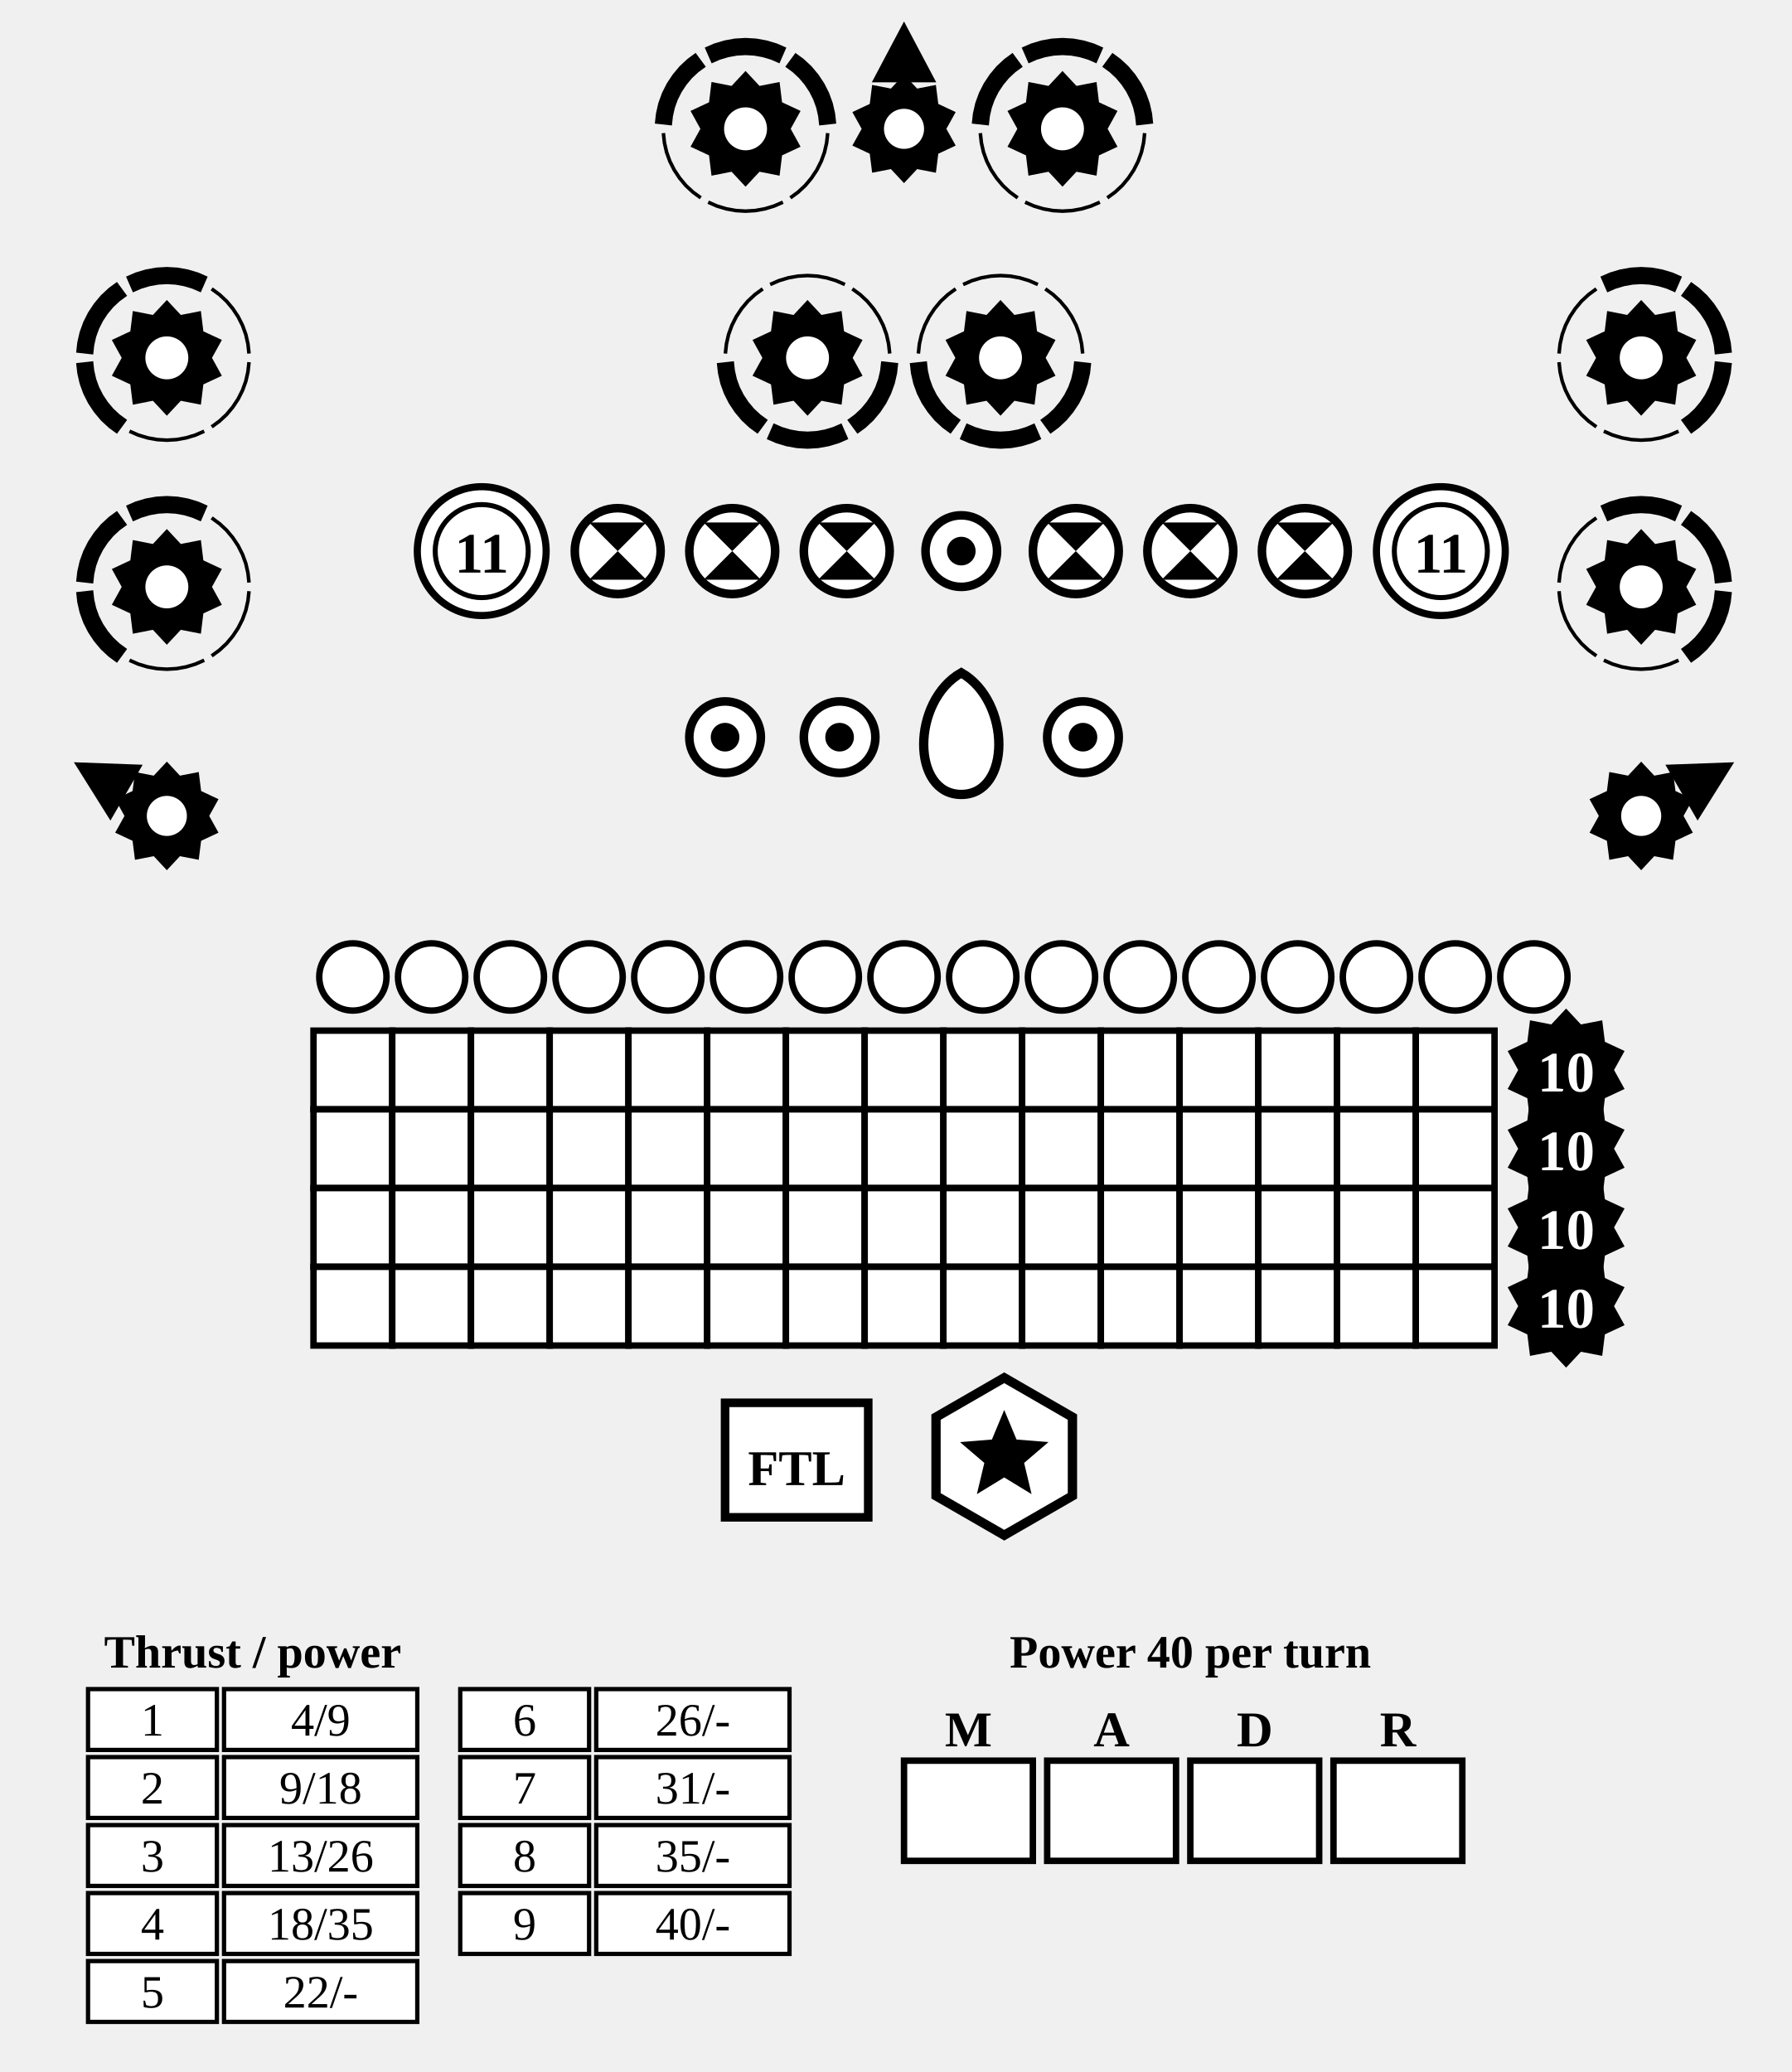
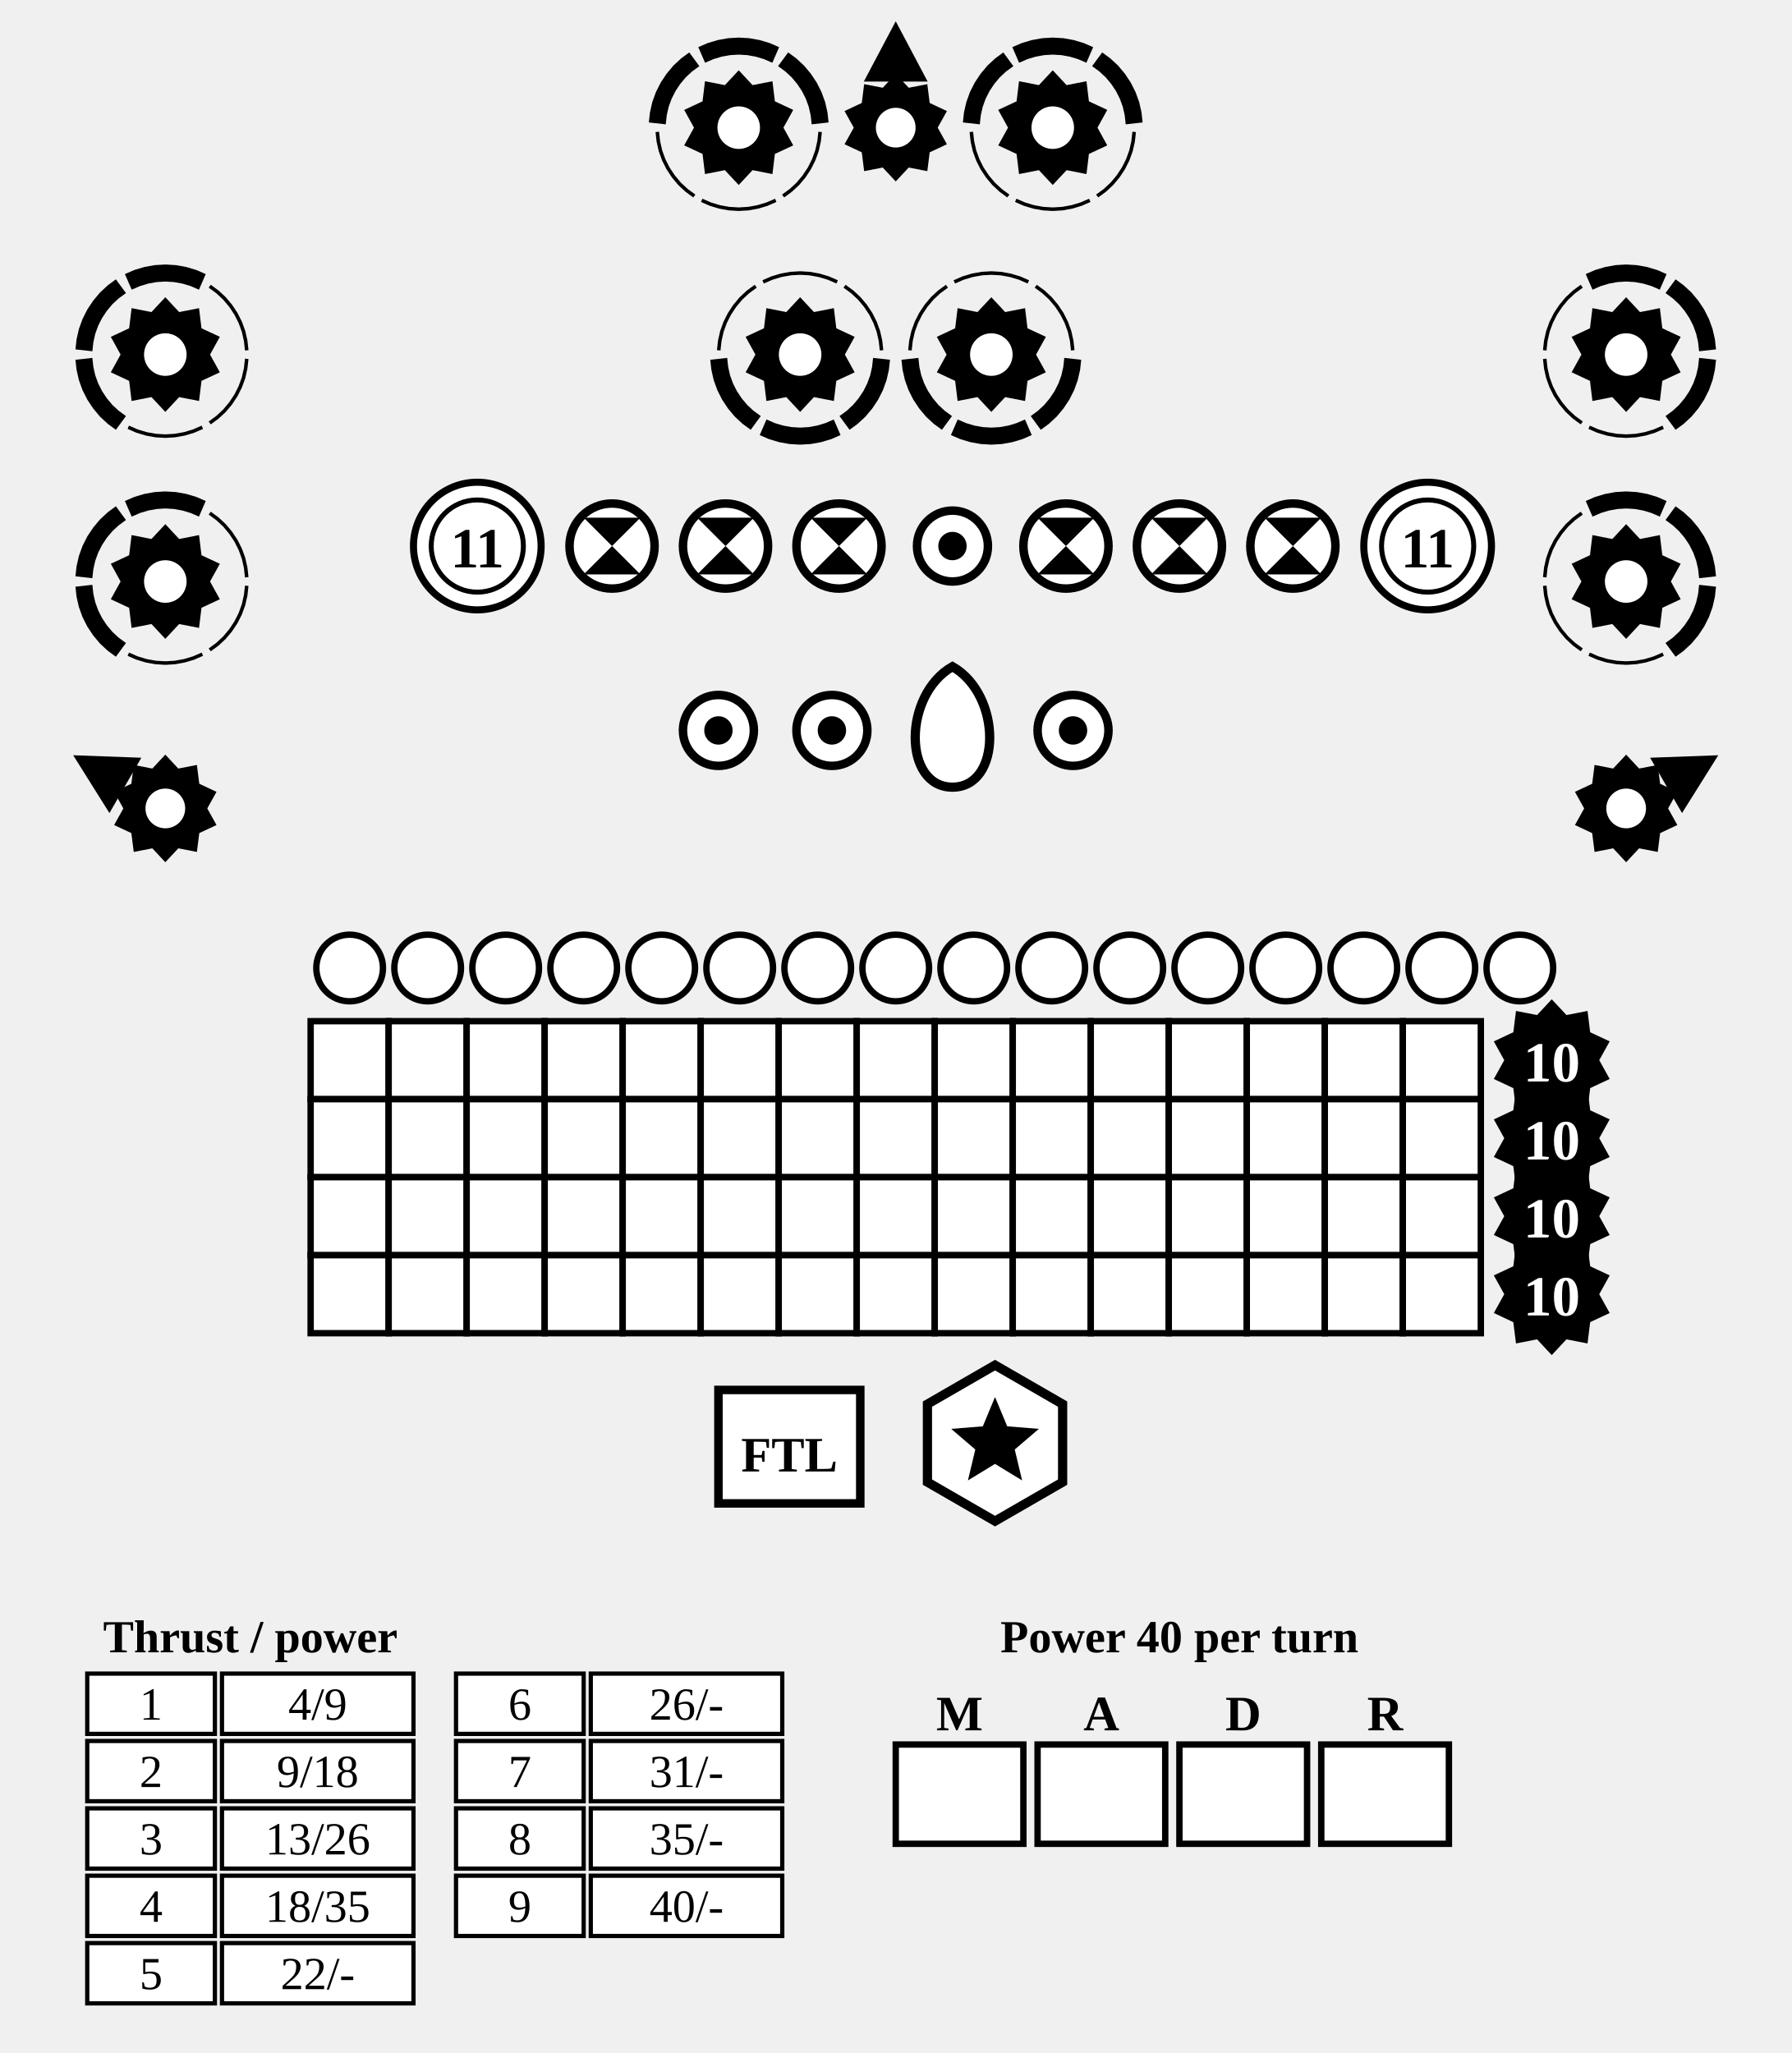
- <svg xmlns="http://www.w3.org/2000/svg" viewBox="3.7 0 250.28 289.5" class="ssd">
+ <svg xmlns="http://www.w3.org/2000/svg" viewBox="3.7 0 252.6 289.5" class="ssd">
  <path d="M107.86 10.5 L109.67 12.44 L112.27 11.93 L112.59 14.56 L114.99 15.68 L113.71 18 L114.99 20.32 L112.59 21.44 L112.27 24.07 L109.67 23.56 L107.86 25.5 L106.05 23.56 L103.45 24.07 L103.13 21.44 L100.73 20.32 L102.01 18 L100.73 15.68 L103.13 14.56 L103.45 11.93 L106.05 12.44 Z" fill="black" stroke="black" stroke-width="0.8" data-ref="system:s4" />
  <circle cx="107.86" cy="18" r="3" fill="white" stroke="none" stroke-width="0" data-ref="system:s4" />
  <path d="M102.64 7.75 L103.88 7.21 L105.18 6.82 L106.51 6.58 L107.86 6.5 L109.21 6.58 L110.54 6.82 L111.84 7.21 L113.08 7.75" fill="none" stroke="black" stroke-width="2.4" data-ref="system:s4" />
  <path d="M114.12 8.36 L115.21 9.16 L116.2 10.08 L117.07 11.12 L117.82 12.25 L118.43 13.46 L118.89 14.73 L119.19 16.05 L119.34 17.4" fill="none" stroke="black" stroke-width="2.4" data-ref="system:s4" />
  <path d="M119.34 18.6 L119.19 19.95 L118.89 21.27 L118.43 22.54 L117.82 23.75 L117.07 24.88 L116.2 25.92 L115.21 26.84 L114.12 27.64" fill="none" stroke="black" stroke-width="0.5" data-ref="system:s4" />
  <path d="M113.08 28.25 L111.84 28.79 L110.54 29.18 L109.21 29.42 L107.86 29.5 L106.51 29.42 L105.18 29.18 L103.88 28.79 L102.64 28.25" fill="none" stroke="black" stroke-width="0.5" data-ref="system:s4" />
  <path d="M101.6 27.64 L100.51 26.84 L99.52 25.92 L98.65 24.88 L97.9 23.75 L97.29 22.54 L96.83 21.27 L96.53 19.95 L96.38 18.6" fill="none" stroke="black" stroke-width="0.5" data-ref="system:s4" />
  <path d="M96.38 17.4 L96.53 16.05 L96.83 14.73 L97.29 13.46 L97.9 12.25 L98.65 11.12 L99.52 10.08 L100.51 9.16 L101.6 8.36" fill="none" stroke="black" stroke-width="2.4" data-ref="system:s4" />
  <path d="M130 11 L131.69 12.81 L134.11 12.34 L134.42 14.79 L136.66 15.84 L135.46 18 L136.66 20.16 L134.42 21.21 L134.11 23.66 L131.69 23.19 L130 25 L128.31 23.19 L125.89 23.66 L125.58 21.21 L123.34 20.16 L124.54 18 L123.34 15.84 L125.58 14.79 L125.89 12.34 L128.31 12.81 Z" fill="black" stroke="black" stroke-width="0.8" data-ref="system:s10" />
  <circle cx="130" cy="18" r="2.8" fill="white" stroke="none" stroke-width="0" data-ref="system:s10" />
  <path d="M130 3 L134.5 11.5 L125.5 11.5 Z" fill="black" stroke="none" stroke-width="0" data-ref="system:s10" />
  <path d="M152.14 10.5 L153.95 12.44 L156.55 11.93 L156.87 14.56 L159.27 15.68 L157.99 18 L159.27 20.32 L156.87 21.44 L156.55 24.07 L153.95 23.56 L152.14 25.5 L150.33 23.56 L147.73 24.07 L147.41 21.44 L145.01 20.32 L146.29 18 L145.01 15.68 L147.41 14.56 L147.73 11.93 L150.33 12.44 Z" fill="black" stroke="black" stroke-width="0.8" data-ref="system:s3" />
  <circle cx="152.14" cy="18" r="3" fill="white" stroke="none" stroke-width="0" data-ref="system:s3" />
  <path d="M146.92 7.75 L148.16 7.21 L149.46 6.82 L150.79 6.58 L152.14 6.5 L153.49 6.58 L154.82 6.82 L156.12 7.21 L157.36 7.75" fill="none" stroke="black" stroke-width="2.4" data-ref="system:s3" />
  <path d="M158.4 8.36 L159.49 9.16 L160.48 10.08 L161.35 11.12 L162.1 12.25 L162.71 13.46 L163.17 14.73 L163.47 16.05 L163.62 17.4" fill="none" stroke="black" stroke-width="2.4" data-ref="system:s3" />
  <path d="M163.62 18.6 L163.47 19.95 L163.17 21.27 L162.71 22.54 L162.1 23.75 L161.35 24.88 L160.48 25.92 L159.49 26.84 L158.4 27.64" fill="none" stroke="black" stroke-width="0.5" data-ref="system:s3" />
  <path d="M157.36 28.25 L156.12 28.79 L154.82 29.18 L153.49 29.42 L152.14 29.5 L150.79 29.42 L149.46 29.18 L148.16 28.79 L146.92 28.25" fill="none" stroke="black" stroke-width="0.5" data-ref="system:s3" />
  <path d="M145.88 27.64 L144.79 26.84 L143.8 25.92 L142.93 24.88 L142.18 23.75 L141.57 22.54 L141.11 21.27 L140.81 19.95 L140.66 18.6" fill="none" stroke="black" stroke-width="0.5" data-ref="system:s3" />
  <path d="M140.66 17.4 L140.81 16.05 L141.11 14.73 L141.57 13.46 L142.18 12.25 L142.93 11.12 L143.8 10.08 L144.79 9.16 L145.88 8.36" fill="none" stroke="black" stroke-width="2.4" data-ref="system:s3" />
  <path d="M116.52 42.5 L118.33 44.44 L120.93 43.93 L121.25 46.56 L123.65 47.68 L122.37 50 L123.65 52.32 L121.25 53.44 L120.93 56.07 L118.33 55.56 L116.52 57.5 L114.71 55.56 L112.11 56.07 L111.79 53.44 L109.39 52.32 L110.67 50 L109.39 47.68 L111.79 46.56 L112.11 43.93 L114.71 44.44 Z" fill="black" stroke="black" stroke-width="0.8" data-ref="system:s7" />
  <circle cx="116.52" cy="50" r="3" fill="white" stroke="none" stroke-width="0" data-ref="system:s7" />
  <path d="M111.3 39.75 L112.54 39.21 L113.84 38.82 L115.17 38.58 L116.52 38.5 L117.87 38.58 L119.2 38.82 L120.5 39.21 L121.74 39.75" fill="none" stroke="black" stroke-width="0.5" data-ref="system:s7" />
  <path d="M122.78 40.36 L123.87 41.16 L124.86 42.08 L125.73 43.12 L126.48 44.25 L127.09 45.46 L127.55 46.73 L127.85 48.05 L128 49.4" fill="none" stroke="black" stroke-width="0.5" data-ref="system:s7" />
  <path d="M128 50.6 L127.85 51.95 L127.55 53.27 L127.09 54.54 L126.48 55.75 L125.73 56.88 L124.86 57.92 L123.87 58.84 L122.78 59.64" fill="none" stroke="black" stroke-width="2.4" data-ref="system:s7" />
  <path d="M121.74 60.25 L120.5 60.79 L119.2 61.18 L117.87 61.42 L116.52 61.5 L115.17 61.42 L113.84 61.18 L112.54 60.79 L111.3 60.25" fill="none" stroke="black" stroke-width="2.4" data-ref="system:s7" />
  <path d="M110.26 59.64 L109.17 58.84 L108.18 57.92 L107.31 56.88 L106.56 55.75 L105.95 54.54 L105.49 53.27 L105.19 51.95 L105.04 50.6" fill="none" stroke="black" stroke-width="2.4" data-ref="system:s7" />
  <path d="M105.04 49.4 L105.19 48.05 L105.49 46.73 L105.95 45.46 L106.56 44.25 L107.31 43.12 L108.18 42.08 L109.17 41.16 L110.26 40.36" fill="none" stroke="black" stroke-width="0.5" data-ref="system:s7" />
  <path d="M143.48 42.5 L145.29 44.44 L147.89 43.93 L148.21 46.56 L150.61 47.68 L149.33 50 L150.61 52.32 L148.21 53.44 L147.89 56.07 L145.29 55.56 L143.48 57.5 L141.67 55.56 L139.07 56.07 L138.75 53.44 L136.35 52.32 L137.63 50 L136.35 47.68 L138.75 46.56 L139.07 43.93 L141.67 44.44 Z" fill="black" stroke="black" stroke-width="0.8" data-ref="system:s8" />
  <circle cx="143.48" cy="50" r="3" fill="white" stroke="none" stroke-width="0" data-ref="system:s8" />
  <path d="M138.26 39.75 L139.5 39.21 L140.8 38.82 L142.13 38.58 L143.48 38.5 L144.83 38.58 L146.16 38.82 L147.46 39.21 L148.7 39.75" fill="none" stroke="black" stroke-width="0.5" data-ref="system:s8" />
  <path d="M149.74 40.36 L150.83 41.16 L151.82 42.08 L152.69 43.12 L153.44 44.25 L154.05 45.46 L154.51 46.73 L154.81 48.05 L154.96 49.4" fill="none" stroke="black" stroke-width="0.5" data-ref="system:s8" />
  <path d="M154.96 50.6 L154.81 51.95 L154.51 53.27 L154.05 54.54 L153.44 55.75 L152.69 56.88 L151.82 57.92 L150.83 58.84 L149.74 59.64" fill="none" stroke="black" stroke-width="2.4" data-ref="system:s8" />
  <path d="M148.7 60.25 L147.46 60.79 L146.16 61.18 L144.83 61.42 L143.48 61.5 L142.13 61.42 L140.8 61.18 L139.5 60.79 L138.26 60.25" fill="none" stroke="black" stroke-width="2.4" data-ref="system:s8" />
  <path d="M137.22 59.64 L136.13 58.84 L135.14 57.92 L134.27 56.88 L133.52 55.75 L132.91 54.54 L132.45 53.27 L132.15 51.95 L132 50.6" fill="none" stroke="black" stroke-width="2.4" data-ref="system:s8" />
  <path d="M132 49.4 L132.15 48.05 L132.45 46.73 L132.91 45.46 L133.52 44.25 L134.27 43.12 L135.14 42.08 L136.13 41.16 L137.22 40.36" fill="none" stroke="black" stroke-width="0.5" data-ref="system:s8" />
  <circle cx="71" cy="77" r="9" fill="white" stroke="black" stroke-width="1" data-ref="system:s14" />
  <circle cx="71" cy="77" r="6.5" fill="white" stroke="black" stroke-width="0.7" data-ref="system:s14" />
  <text x="71" y="80" font-size="8" text-anchor="middle" fill="black" font-weight="700" data-ref="system:s14">11</text>
  <circle cx="90" cy="77" r="6" fill="white" stroke="black" stroke-width="1.2" data-ref="system:s16" />
  <path d="M86 73 L94 73 L86 81 L94 81 Z" fill="black" stroke="none" stroke-width="0" data-ref="system:s16" />
  <circle cx="106" cy="77" r="6" fill="white" stroke="black" stroke-width="1.2" data-ref="system:s18" />
  <path d="M102 73 L110 73 L102 81 L110 81 Z" fill="black" stroke="none" stroke-width="0" data-ref="system:s18" />
  <circle cx="122" cy="77" r="6" fill="white" stroke="black" stroke-width="1.2" data-ref="system:s20" />
  <path d="M118 73 L126 73 L118 81 L126 81 Z" fill="black" stroke="none" stroke-width="0" data-ref="system:s20" />
  <circle cx="138" cy="77" r="5" fill="white" stroke="black" stroke-width="1.2" data-ref="system:s21" />
  <circle cx="138" cy="77" r="2" fill="black" stroke="none" stroke-width="0" data-ref="system:s21" />
  <circle cx="154" cy="77" r="6" fill="white" stroke="black" stroke-width="1.2" data-ref="system:s19" />
  <path d="M150 73 L158 73 L150 81 L158 81 Z" fill="black" stroke="none" stroke-width="0" data-ref="system:s19" />
  <circle cx="170" cy="77" r="6" fill="white" stroke="black" stroke-width="1.2" data-ref="system:s17" />
  <path d="M166 73 L174 73 L166 81 L174 81 Z" fill="black" stroke="none" stroke-width="0" data-ref="system:s17" />
  <circle cx="186" cy="77" r="6" fill="white" stroke="black" stroke-width="1.2" data-ref="system:s15" />
  <path d="M182 73 L190 73 L182 81 L190 81 Z" fill="black" stroke="none" stroke-width="0" data-ref="system:s15" />
  <circle cx="205" cy="77" r="9" fill="white" stroke="black" stroke-width="1" data-ref="system:s13" />
  <circle cx="205" cy="77" r="6.5" fill="white" stroke="black" stroke-width="0.7" data-ref="system:s13" />
  <text x="205" y="80" font-size="8" text-anchor="middle" fill="black" font-weight="700" data-ref="system:s13">11</text>
  <circle cx="105" cy="103" r="5" fill="white" stroke="black" stroke-width="1.2" data-ref="system:s22" />
  <circle cx="105" cy="103" r="2" fill="black" stroke="none" stroke-width="0" data-ref="system:s22" />
  <circle cx="121" cy="103" r="5" fill="white" stroke="black" stroke-width="1.2" data-ref="system:s24" />
  <circle cx="121" cy="103" r="2" fill="black" stroke="none" stroke-width="0" data-ref="system:s24" />
  <path d="M138 94 C145 98 145 111 138 111 C131 111 131 98 138 94 Z" fill="white" stroke="black" stroke-width="1.3" data-ref="system:s25" />
  <circle cx="155" cy="103" r="5" fill="white" stroke="black" stroke-width="1.2" data-ref="system:s23" />
  <circle cx="155" cy="103" r="2" fill="black" stroke="none" stroke-width="0" data-ref="system:s23" />
  <path d="M27.01 42.5 L28.82 44.44 L31.42 43.93 L31.74 46.56 L34.14 47.68 L32.86 50 L34.14 52.32 L31.74 53.44 L31.42 56.07 L28.82 55.56 L27.01 57.5 L25.2 55.56 L22.6 56.07 L22.28 53.44 L19.88 52.32 L21.16 50 L19.88 47.68 L22.28 46.56 L22.6 43.93 L25.2 44.44 Z" fill="black" stroke="black" stroke-width="0.8" data-ref="system:s2" />
  <circle cx="27.01" cy="50" r="3" fill="white" stroke="none" stroke-width="0" data-ref="system:s2" />
  <path d="M21.79 39.75 L23.03 39.21 L24.33 38.82 L25.66 38.58 L27.01 38.5 L28.36 38.58 L29.69 38.82 L30.99 39.21 L32.23 39.75" fill="none" stroke="black" stroke-width="2.4" data-ref="system:s2" />
  <path d="M33.27 40.36 L34.36 41.16 L35.35 42.08 L36.22 43.12 L36.97 44.25 L37.58 45.46 L38.04 46.73 L38.34 48.05 L38.49 49.4" fill="none" stroke="black" stroke-width="0.5" data-ref="system:s2" />
  <path d="M38.49 50.6 L38.34 51.95 L38.04 53.27 L37.58 54.54 L36.97 55.75 L36.22 56.88 L35.35 57.92 L34.36 58.84 L33.27 59.64" fill="none" stroke="black" stroke-width="0.5" data-ref="system:s2" />
  <path d="M32.23 60.25 L30.99 60.79 L29.69 61.18 L28.36 61.42 L27.01 61.5 L25.66 61.42 L24.33 61.18 L23.03 60.79 L21.79 60.25" fill="none" stroke="black" stroke-width="0.5" data-ref="system:s2" />
  <path d="M20.75 59.64 L19.66 58.84 L18.67 57.92 L17.8 56.88 L17.05 55.75 L16.44 54.54 L15.98 53.27 L15.68 51.95 L15.53 50.6" fill="none" stroke="black" stroke-width="2.4" data-ref="system:s2" />
  <path d="M15.53 49.4 L15.68 48.05 L15.98 46.73 L16.44 45.46 L17.05 44.25 L17.8 43.12 L18.67 42.08 L19.66 41.16 L20.75 40.36" fill="none" stroke="black" stroke-width="2.4" data-ref="system:s2" />
  <path d="M27.01 74.5 L28.82 76.44 L31.42 75.93 L31.74 78.56 L34.14 79.68 L32.86 82 L34.14 84.32 L31.74 85.44 L31.42 88.07 L28.82 87.56 L27.01 89.5 L25.2 87.56 L22.6 88.07 L22.28 85.44 L19.88 84.32 L21.16 82 L19.88 79.68 L22.28 78.56 L22.6 75.93 L25.2 76.44 Z" fill="black" stroke="black" stroke-width="0.8" data-ref="system:s6" />
  <circle cx="27.01" cy="82" r="3" fill="white" stroke="none" stroke-width="0" data-ref="system:s6" />
  <path d="M21.79 71.75 L23.03 71.21 L24.33 70.82 L25.66 70.58 L27.01 70.5 L28.36 70.58 L29.69 70.82 L30.99 71.21 L32.23 71.75" fill="none" stroke="black" stroke-width="2.4" data-ref="system:s6" />
  <path d="M33.27 72.36 L34.36 73.16 L35.35 74.08 L36.22 75.12 L36.97 76.25 L37.58 77.46 L38.04 78.73 L38.34 80.05 L38.49 81.4" fill="none" stroke="black" stroke-width="0.5" data-ref="system:s6" />
  <path d="M38.49 82.6 L38.34 83.95 L38.04 85.27 L37.58 86.54 L36.97 87.75 L36.22 88.88 L35.35 89.92 L34.36 90.84 L33.27 91.64" fill="none" stroke="black" stroke-width="0.5" data-ref="system:s6" />
  <path d="M32.23 92.25 L30.99 92.79 L29.69 93.18 L28.36 93.42 L27.01 93.5 L25.66 93.42 L24.33 93.18 L23.03 92.79 L21.79 92.25" fill="none" stroke="black" stroke-width="0.5" data-ref="system:s6" />
  <path d="M20.75 91.64 L19.66 90.84 L18.67 89.92 L17.8 88.88 L17.05 87.75 L16.44 86.54 L15.98 85.27 L15.68 83.95 L15.53 82.6" fill="none" stroke="black" stroke-width="2.4" data-ref="system:s6" />
  <path d="M15.53 81.4 L15.68 80.05 L15.98 78.73 L16.44 77.46 L17.05 76.25 L17.8 75.12 L18.67 74.08 L19.66 73.16 L20.75 72.36" fill="none" stroke="black" stroke-width="2.4" data-ref="system:s6" />
  <path d="M27.01 107 L28.7 108.81 L31.12 108.34 L31.43 110.79 L33.67 111.84 L32.47 114 L33.67 116.16 L31.43 117.21 L31.12 119.66 L28.7 119.19 L27.01 121 L25.32 119.19 L22.9 119.66 L22.59 117.21 L20.35 116.16 L21.55 114 L20.35 111.84 L22.59 110.79 L22.9 108.34 L25.32 108.81 Z" fill="black" stroke="black" stroke-width="0.8" data-ref="system:s11" />
  <circle cx="27.01" cy="114" r="2.8" fill="white" stroke="none" stroke-width="0" data-ref="system:s11" />
  <path d="M14.02 106.5 L23.63 106.85 L19.13 114.65 Z" fill="black" stroke="none" stroke-width="0" data-ref="system:s11" />
  <path d="M232.99 42.5 L234.8 44.44 L237.4 43.93 L237.72 46.56 L240.12 47.68 L238.84 50 L240.12 52.32 L237.72 53.44 L237.4 56.07 L234.8 55.56 L232.99 57.5 L231.18 55.56 L228.58 56.07 L228.26 53.44 L225.86 52.32 L227.14 50 L225.86 47.68 L228.26 46.56 L228.58 43.93 L231.18 44.44 Z" fill="black" stroke="black" stroke-width="0.8" data-ref="system:s5" />
  <circle cx="232.99" cy="50" r="3" fill="white" stroke="none" stroke-width="0" data-ref="system:s5" />
  <path d="M227.77 39.75 L229.01 39.21 L230.31 38.82 L231.64 38.58 L232.99 38.5 L234.34 38.58 L235.67 38.82 L236.97 39.21 L238.21 39.75" fill="none" stroke="black" stroke-width="2.4" data-ref="system:s5" />
  <path d="M239.25 40.36 L240.34 41.16 L241.33 42.08 L242.2 43.12 L242.95 44.25 L243.56 45.46 L244.02 46.73 L244.32 48.05 L244.47 49.4" fill="none" stroke="black" stroke-width="2.4" data-ref="system:s5" />
  <path d="M244.47 50.6 L244.32 51.95 L244.02 53.27 L243.56 54.54 L242.95 55.75 L242.2 56.88 L241.33 57.92 L240.34 58.84 L239.25 59.64" fill="none" stroke="black" stroke-width="2.4" data-ref="system:s5" />
  <path d="M238.21 60.25 L236.97 60.79 L235.67 61.18 L234.34 61.42 L232.99 61.5 L231.64 61.42 L230.31 61.18 L229.01 60.79 L227.77 60.25" fill="none" stroke="black" stroke-width="0.5" data-ref="system:s5" />
  <path d="M226.73 59.64 L225.64 58.84 L224.65 57.92 L223.78 56.88 L223.03 55.75 L222.42 54.54 L221.96 53.27 L221.66 51.95 L221.51 50.6" fill="none" stroke="black" stroke-width="0.5" data-ref="system:s5" />
  <path d="M221.51 49.4 L221.66 48.05 L221.96 46.73 L222.42 45.46 L223.03 44.25 L223.78 43.12 L224.65 42.08 L225.64 41.16 L226.73 40.36" fill="none" stroke="black" stroke-width="0.5" data-ref="system:s5" />
  <path d="M232.99 74.5 L234.8 76.44 L237.4 75.93 L237.72 78.56 L240.12 79.68 L238.84 82 L240.12 84.32 L237.72 85.44 L237.4 88.07 L234.8 87.56 L232.99 89.5 L231.18 87.56 L228.58 88.07 L228.26 85.44 L225.86 84.32 L227.14 82 L225.86 79.68 L228.26 78.56 L228.58 75.93 L231.18 76.44 Z" fill="black" stroke="black" stroke-width="0.8" data-ref="system:s9" />
  <circle cx="232.99" cy="82" r="3" fill="white" stroke="none" stroke-width="0" data-ref="system:s9" />
  <path d="M227.77 71.75 L229.01 71.21 L230.31 70.82 L231.64 70.58 L232.99 70.5 L234.34 70.58 L235.67 70.82 L236.97 71.21 L238.21 71.75" fill="none" stroke="black" stroke-width="2.4" data-ref="system:s9" />
  <path d="M239.25 72.36 L240.34 73.16 L241.33 74.08 L242.2 75.12 L242.95 76.25 L243.56 77.46 L244.02 78.73 L244.32 80.05 L244.47 81.4" fill="none" stroke="black" stroke-width="2.4" data-ref="system:s9" />
  <path d="M244.47 82.6 L244.32 83.95 L244.02 85.27 L243.56 86.54 L242.95 87.75 L242.2 88.88 L241.33 89.92 L240.34 90.84 L239.25 91.64" fill="none" stroke="black" stroke-width="2.4" data-ref="system:s9" />
  <path d="M238.21 92.25 L236.97 92.79 L235.67 93.18 L234.34 93.42 L232.99 93.5 L231.64 93.42 L230.31 93.18 L229.01 92.79 L227.77 92.25" fill="none" stroke="black" stroke-width="0.5" data-ref="system:s9" />
  <path d="M226.73 91.64 L225.64 90.84 L224.65 89.92 L223.78 88.88 L223.03 87.75 L222.42 86.54 L221.96 85.27 L221.66 83.95 L221.51 82.6" fill="none" stroke="black" stroke-width="0.5" data-ref="system:s9" />
  <path d="M221.51 81.4 L221.66 80.05 L221.96 78.73 L222.42 77.46 L223.03 76.25 L223.78 75.12 L224.65 74.08 L225.64 73.16 L226.73 72.36" fill="none" stroke="black" stroke-width="0.5" data-ref="system:s9" />
  <path d="M232.99 107 L234.68 108.81 L237.1 108.34 L237.41 110.79 L239.65 111.84 L238.45 114 L239.65 116.16 L237.41 117.21 L237.1 119.66 L234.68 119.19 L232.99 121 L231.3 119.19 L228.88 119.66 L228.57 117.21 L226.33 116.16 L227.53 114 L226.33 111.84 L228.57 110.79 L228.88 108.34 L231.3 108.81 Z" fill="black" stroke="black" stroke-width="0.8" data-ref="system:s12" />
  <circle cx="232.99" cy="114" r="2.8" fill="white" stroke="none" stroke-width="0" data-ref="system:s12" />
  <path d="M245.98 106.5 L240.87 114.65 L236.37 106.85 Z" fill="black" stroke="none" stroke-width="0" data-ref="system:s12" />
  <circle cx="53" cy="136.5" r="4.7" fill="white" stroke="black" stroke-width="0.9" data-ref="armour:1" />
  <circle cx="64" cy="136.5" r="4.7" fill="white" stroke="black" stroke-width="0.9" data-ref="armour:2" />
  <circle cx="75" cy="136.5" r="4.7" fill="white" stroke="black" stroke-width="0.9" data-ref="armour:3" />
  <circle cx="86" cy="136.5" r="4.7" fill="white" stroke="black" stroke-width="0.9" data-ref="armour:4" />
  <circle cx="97" cy="136.5" r="4.7" fill="white" stroke="black" stroke-width="0.9" data-ref="armour:5" />
  <circle cx="108" cy="136.5" r="4.7" fill="white" stroke="black" stroke-width="0.9" data-ref="armour:6" />
  <circle cx="119" cy="136.5" r="4.7" fill="white" stroke="black" stroke-width="0.9" data-ref="armour:7" />
  <circle cx="130" cy="136.5" r="4.7" fill="white" stroke="black" stroke-width="0.9" data-ref="armour:8" />
  <circle cx="141" cy="136.5" r="4.7" fill="white" stroke="black" stroke-width="0.9" data-ref="armour:9" />
  <circle cx="152" cy="136.5" r="4.7" fill="white" stroke="black" stroke-width="0.9" data-ref="armour:10" />
  <circle cx="163" cy="136.5" r="4.7" fill="white" stroke="black" stroke-width="0.9" data-ref="armour:11" />
  <circle cx="174" cy="136.5" r="4.7" fill="white" stroke="black" stroke-width="0.9" data-ref="armour:12" />
  <circle cx="185" cy="136.5" r="4.7" fill="white" stroke="black" stroke-width="0.9" data-ref="armour:13" />
  <circle cx="196" cy="136.5" r="4.7" fill="white" stroke="black" stroke-width="0.9" data-ref="armour:14" />
  <circle cx="207" cy="136.5" r="4.7" fill="white" stroke="black" stroke-width="0.9" data-ref="armour:15" />
  <circle cx="218" cy="136.5" r="4.7" fill="white" stroke="black" stroke-width="0.9" data-ref="armour:16" />
  <rect x="47.5" y="144" width="11" height="11" fill="white" stroke="black" stroke-width="0.9" data-ref="hull:1" />
  <rect x="58.5" y="144" width="11" height="11" fill="white" stroke="black" stroke-width="0.9" data-ref="hull:2" />
  <rect x="69.5" y="144" width="11" height="11" fill="white" stroke="black" stroke-width="0.9" data-ref="hull:3" />
  <rect x="80.5" y="144" width="11" height="11" fill="white" stroke="black" stroke-width="0.9" data-ref="hull:4" />
  <rect x="91.5" y="144" width="11" height="11" fill="white" stroke="black" stroke-width="0.9" data-ref="hull:5" />
  <rect x="102.5" y="144" width="11" height="11" fill="white" stroke="black" stroke-width="0.9" data-ref="hull:6" />
  <rect x="113.5" y="144" width="11" height="11" fill="white" stroke="black" stroke-width="0.9" data-ref="hull:7" />
  <rect x="124.5" y="144" width="11" height="11" fill="white" stroke="black" stroke-width="0.9" data-ref="hull:8" />
  <rect x="135.5" y="144" width="11" height="11" fill="white" stroke="black" stroke-width="0.9" data-ref="hull:9" />
  <rect x="146.5" y="144" width="11" height="11" fill="white" stroke="black" stroke-width="0.9" data-ref="hull:10" />
  <rect x="157.5" y="144" width="11" height="11" fill="white" stroke="black" stroke-width="0.9" data-ref="hull:11" />
  <rect x="168.5" y="144" width="11" height="11" fill="white" stroke="black" stroke-width="0.9" data-ref="hull:12" />
  <rect x="179.5" y="144" width="11" height="11" fill="white" stroke="black" stroke-width="0.9" data-ref="hull:13" />
  <rect x="190.5" y="144" width="11" height="11" fill="white" stroke="black" stroke-width="0.9" data-ref="hull:14" />
  <rect x="201.5" y="144" width="11" height="11" fill="white" stroke="black" stroke-width="0.9" data-ref="hull:15" />
  <rect x="47.5" y="155" width="11" height="11" fill="white" stroke="black" stroke-width="0.9" data-ref="hull:16" />
  <rect x="58.5" y="155" width="11" height="11" fill="white" stroke="black" stroke-width="0.9" data-ref="hull:17" />
  <rect x="69.5" y="155" width="11" height="11" fill="white" stroke="black" stroke-width="0.9" data-ref="hull:18" />
  <rect x="80.5" y="155" width="11" height="11" fill="white" stroke="black" stroke-width="0.9" data-ref="hull:19" />
  <rect x="91.5" y="155" width="11" height="11" fill="white" stroke="black" stroke-width="0.9" data-ref="hull:20" />
  <rect x="102.5" y="155" width="11" height="11" fill="white" stroke="black" stroke-width="0.9" data-ref="hull:21" />
  <rect x="113.5" y="155" width="11" height="11" fill="white" stroke="black" stroke-width="0.9" data-ref="hull:22" />
  <rect x="124.5" y="155" width="11" height="11" fill="white" stroke="black" stroke-width="0.9" data-ref="hull:23" />
  <rect x="135.5" y="155" width="11" height="11" fill="white" stroke="black" stroke-width="0.9" data-ref="hull:24" />
  <rect x="146.5" y="155" width="11" height="11" fill="white" stroke="black" stroke-width="0.9" data-ref="hull:25" />
  <rect x="157.5" y="155" width="11" height="11" fill="white" stroke="black" stroke-width="0.9" data-ref="hull:26" />
  <rect x="168.5" y="155" width="11" height="11" fill="white" stroke="black" stroke-width="0.9" data-ref="hull:27" />
  <rect x="179.5" y="155" width="11" height="11" fill="white" stroke="black" stroke-width="0.9" data-ref="hull:28" />
  <rect x="190.5" y="155" width="11" height="11" fill="white" stroke="black" stroke-width="0.9" data-ref="hull:29" />
  <rect x="201.5" y="155" width="11" height="11" fill="white" stroke="black" stroke-width="0.9" data-ref="hull:30" />
  <rect x="47.5" y="166" width="11" height="11" fill="white" stroke="black" stroke-width="0.9" data-ref="hull:31" />
  <rect x="58.5" y="166" width="11" height="11" fill="white" stroke="black" stroke-width="0.9" data-ref="hull:32" />
  <rect x="69.5" y="166" width="11" height="11" fill="white" stroke="black" stroke-width="0.9" data-ref="hull:33" />
  <rect x="80.5" y="166" width="11" height="11" fill="white" stroke="black" stroke-width="0.9" data-ref="hull:34" />
  <rect x="91.5" y="166" width="11" height="11" fill="white" stroke="black" stroke-width="0.9" data-ref="hull:35" />
  <rect x="102.5" y="166" width="11" height="11" fill="white" stroke="black" stroke-width="0.9" data-ref="hull:36" />
  <rect x="113.5" y="166" width="11" height="11" fill="white" stroke="black" stroke-width="0.9" data-ref="hull:37" />
  <rect x="124.5" y="166" width="11" height="11" fill="white" stroke="black" stroke-width="0.9" data-ref="hull:38" />
  <rect x="135.5" y="166" width="11" height="11" fill="white" stroke="black" stroke-width="0.9" data-ref="hull:39" />
  <rect x="146.5" y="166" width="11" height="11" fill="white" stroke="black" stroke-width="0.9" data-ref="hull:40" />
  <rect x="157.5" y="166" width="11" height="11" fill="white" stroke="black" stroke-width="0.9" data-ref="hull:41" />
  <rect x="168.5" y="166" width="11" height="11" fill="white" stroke="black" stroke-width="0.9" data-ref="hull:42" />
  <rect x="179.5" y="166" width="11" height="11" fill="white" stroke="black" stroke-width="0.9" data-ref="hull:43" />
  <rect x="190.5" y="166" width="11" height="11" fill="white" stroke="black" stroke-width="0.9" data-ref="hull:44" />
  <rect x="201.5" y="166" width="11" height="11" fill="white" stroke="black" stroke-width="0.9" data-ref="hull:45" />
  <rect x="47.5" y="177" width="11" height="11" fill="white" stroke="black" stroke-width="0.9" data-ref="hull:46" />
  <rect x="58.5" y="177" width="11" height="11" fill="white" stroke="black" stroke-width="0.9" data-ref="hull:47" />
  <rect x="69.5" y="177" width="11" height="11" fill="white" stroke="black" stroke-width="0.9" data-ref="hull:48" />
  <rect x="80.5" y="177" width="11" height="11" fill="white" stroke="black" stroke-width="0.9" data-ref="hull:49" />
  <rect x="91.5" y="177" width="11" height="11" fill="white" stroke="black" stroke-width="0.9" data-ref="hull:50" />
  <rect x="102.5" y="177" width="11" height="11" fill="white" stroke="black" stroke-width="0.9" data-ref="hull:51" />
  <rect x="113.5" y="177" width="11" height="11" fill="white" stroke="black" stroke-width="0.9" data-ref="hull:52" />
  <rect x="124.5" y="177" width="11" height="11" fill="white" stroke="black" stroke-width="0.9" data-ref="hull:53" />
  <rect x="135.5" y="177" width="11" height="11" fill="white" stroke="black" stroke-width="0.9" data-ref="hull:54" />
  <rect x="146.5" y="177" width="11" height="11" fill="white" stroke="black" stroke-width="0.9" data-ref="hull:55" />
  <rect x="157.5" y="177" width="11" height="11" fill="white" stroke="black" stroke-width="0.9" data-ref="hull:56" />
  <rect x="168.5" y="177" width="11" height="11" fill="white" stroke="black" stroke-width="0.9" data-ref="hull:57" />
  <rect x="179.5" y="177" width="11" height="11" fill="white" stroke="black" stroke-width="0.9" data-ref="hull:58" />
  <rect x="190.5" y="177" width="11" height="11" fill="white" stroke="black" stroke-width="0.9" data-ref="hull:59" />
  <rect x="201.5" y="177" width="11" height="11" fill="white" stroke="black" stroke-width="0.9" data-ref="hull:60" />
  <path d="M222.5 141.5 L224.43 143.57 L227.2 143.03 L227.55 145.83 L230.11 147.03 L228.74 149.5 L230.11 151.97 L227.55 153.17 L227.2 155.97 L224.43 155.43 L222.5 157.5 L220.57 155.43 L217.8 155.97 L217.45 153.17 L214.89 151.97 L216.26 149.5 L214.89 147.03 L217.45 145.83 L217.8 143.03 L220.57 143.57 Z" fill="black" stroke="black" stroke-width="0.8" />
  <text x="222.5" y="152.5" font-size="8" text-anchor="middle" fill="white" font-weight="700">10</text>
  <path d="M222.5 152.5 L224.43 154.57 L227.2 154.03 L227.55 156.83 L230.11 158.03 L228.74 160.5 L230.11 162.97 L227.55 164.17 L227.2 166.97 L224.43 166.43 L222.5 168.5 L220.57 166.43 L217.8 166.97 L217.45 164.17 L214.89 162.97 L216.26 160.5 L214.89 158.03 L217.45 156.83 L217.8 154.03 L220.57 154.57 Z" fill="black" stroke="black" stroke-width="0.8" />
  <text x="222.5" y="163.5" font-size="8" text-anchor="middle" fill="white" font-weight="700">10</text>
  <path d="M222.5 163.5 L224.43 165.57 L227.2 165.03 L227.55 167.83 L230.11 169.03 L228.74 171.5 L230.11 173.97 L227.55 175.17 L227.2 177.97 L224.43 177.43 L222.5 179.5 L220.57 177.43 L217.8 177.97 L217.45 175.17 L214.89 173.97 L216.26 171.5 L214.89 169.03 L217.45 167.83 L217.8 165.03 L220.57 165.57 Z" fill="black" stroke="black" stroke-width="0.8" />
  <text x="222.5" y="174.5" font-size="8" text-anchor="middle" fill="white" font-weight="700">10</text>
  <path d="M222.5 174.5 L224.43 176.57 L227.2 176.03 L227.55 178.83 L230.11 180.03 L228.74 182.5 L230.11 184.97 L227.55 186.17 L227.2 188.97 L224.43 188.43 L222.5 190.5 L220.57 188.43 L217.8 188.97 L217.45 186.17 L214.89 184.97 L216.26 182.5 L214.89 180.03 L217.45 178.83 L217.8 176.03 L220.57 176.57 Z" fill="black" stroke="black" stroke-width="0.8" />
  <text x="222.5" y="185.5" font-size="8" text-anchor="middle" fill="white" font-weight="700">10</text>
  <rect x="105" y="196" width="20" height="16" fill="white" stroke="black" stroke-width="1.2" />
  <text x="115" y="207.5" font-size="7" text-anchor="middle" fill="black" font-weight="700">FTL</text>
  <path d="M144 192.5 L153.53 198 L153.53 209 L144 214.5 L134.47 209 L134.47 198 Z" fill="white" stroke="black" stroke-width="1.3" />
  <path d="M144 197L145.72 201.13L150.18 201.49L146.78 204.4L147.82 208.76L144 206.43L140.18 208.76L141.22 204.4L137.82 201.49L142.28 201.13Z" fill="black" stroke="none" stroke-width="0" />
  <text x="39" y="233" font-size="6.5" text-anchor="middle" fill="black" font-weight="700">Thrust / power</text>
  <rect x="16" y="236" width="18" height="8.5" fill="white" stroke="black" stroke-width="0.6" />
  <text x="25" y="242.5" font-size="6.5" text-anchor="middle" fill="black">1</text>
  <rect x="35" y="236" width="27" height="8.5" fill="white" stroke="black" stroke-width="0.6" />
  <text x="48.5" y="242.5" font-size="6.5" text-anchor="middle" fill="black">4/9</text>
  <rect x="16" y="245.5" width="18" height="8.5" fill="white" stroke="black" stroke-width="0.6" />
  <text x="25" y="252" font-size="6.5" text-anchor="middle" fill="black">2</text>
  <rect x="35" y="245.5" width="27" height="8.5" fill="white" stroke="black" stroke-width="0.6" />
  <text x="48.5" y="252" font-size="6.5" text-anchor="middle" fill="black">9/18</text>
  <rect x="16" y="255" width="18" height="8.5" fill="white" stroke="black" stroke-width="0.6" />
  <text x="25" y="261.5" font-size="6.5" text-anchor="middle" fill="black">3</text>
  <rect x="35" y="255" width="27" height="8.5" fill="white" stroke="black" stroke-width="0.6" />
  <text x="48.5" y="261.5" font-size="6.5" text-anchor="middle" fill="black">13/26</text>
  <rect x="16" y="264.5" width="18" height="8.5" fill="white" stroke="black" stroke-width="0.6" />
  <text x="25" y="271" font-size="6.5" text-anchor="middle" fill="black">4</text>
  <rect x="35" y="264.5" width="27" height="8.5" fill="white" stroke="black" stroke-width="0.6" />
  <text x="48.5" y="271" font-size="6.5" text-anchor="middle" fill="black">18/35</text>
  <rect x="16" y="274" width="18" height="8.5" fill="white" stroke="black" stroke-width="0.6" />
  <text x="25" y="280.5" font-size="6.5" text-anchor="middle" fill="black">5</text>
  <rect x="35" y="274" width="27" height="8.5" fill="white" stroke="black" stroke-width="0.6" />
  <text x="48.5" y="280.5" font-size="6.5" text-anchor="middle" fill="black">22/-</text>
  <rect x="68" y="236" width="18" height="8.5" fill="white" stroke="black" stroke-width="0.6" />
  <text x="77" y="242.5" font-size="6.5" text-anchor="middle" fill="black">6</text>
  <rect x="87" y="236" width="27" height="8.5" fill="white" stroke="black" stroke-width="0.6" />
  <text x="100.5" y="242.5" font-size="6.5" text-anchor="middle" fill="black">26/-</text>
  <rect x="68" y="245.5" width="18" height="8.5" fill="white" stroke="black" stroke-width="0.6" />
  <text x="77" y="252" font-size="6.5" text-anchor="middle" fill="black">7</text>
  <rect x="87" y="245.5" width="27" height="8.5" fill="white" stroke="black" stroke-width="0.6" />
  <text x="100.5" y="252" font-size="6.5" text-anchor="middle" fill="black">31/-</text>
  <rect x="68" y="255" width="18" height="8.5" fill="white" stroke="black" stroke-width="0.6" />
  <text x="77" y="261.5" font-size="6.5" text-anchor="middle" fill="black">8</text>
  <rect x="87" y="255" width="27" height="8.5" fill="white" stroke="black" stroke-width="0.6" />
  <text x="100.5" y="261.5" font-size="6.5" text-anchor="middle" fill="black">35/-</text>
  <rect x="68" y="264.5" width="18" height="8.5" fill="white" stroke="black" stroke-width="0.6" />
  <text x="77" y="271" font-size="6.5" text-anchor="middle" fill="black">9</text>
  <rect x="87" y="264.5" width="27" height="8.5" fill="white" stroke="black" stroke-width="0.6" />
  <text x="100.5" y="271" font-size="6.5" text-anchor="middle" fill="black">40/-</text>
  <text x="170" y="233" font-size="6.5" text-anchor="middle" fill="black" font-weight="700">Power 40 per turn</text>
  <text x="139" y="244" font-size="7" text-anchor="middle" fill="black" font-weight="700">M</text>
  <rect x="130" y="246" width="18" height="14" fill="white" stroke="black" stroke-width="0.9" />
  <text x="159" y="244" font-size="7" text-anchor="middle" fill="black" font-weight="700">A</text>
  <rect x="150" y="246" width="18" height="14" fill="white" stroke="black" stroke-width="0.9" />
  <text x="179" y="244" font-size="7" text-anchor="middle" fill="black" font-weight="700">D</text>
  <rect x="170" y="246" width="18" height="14" fill="white" stroke="black" stroke-width="0.9" />
  <text x="199" y="244" font-size="7" text-anchor="middle" fill="black" font-weight="700">R</text>
  <rect x="190" y="246" width="18" height="14" fill="white" stroke="black" stroke-width="0.9" />
</svg>
